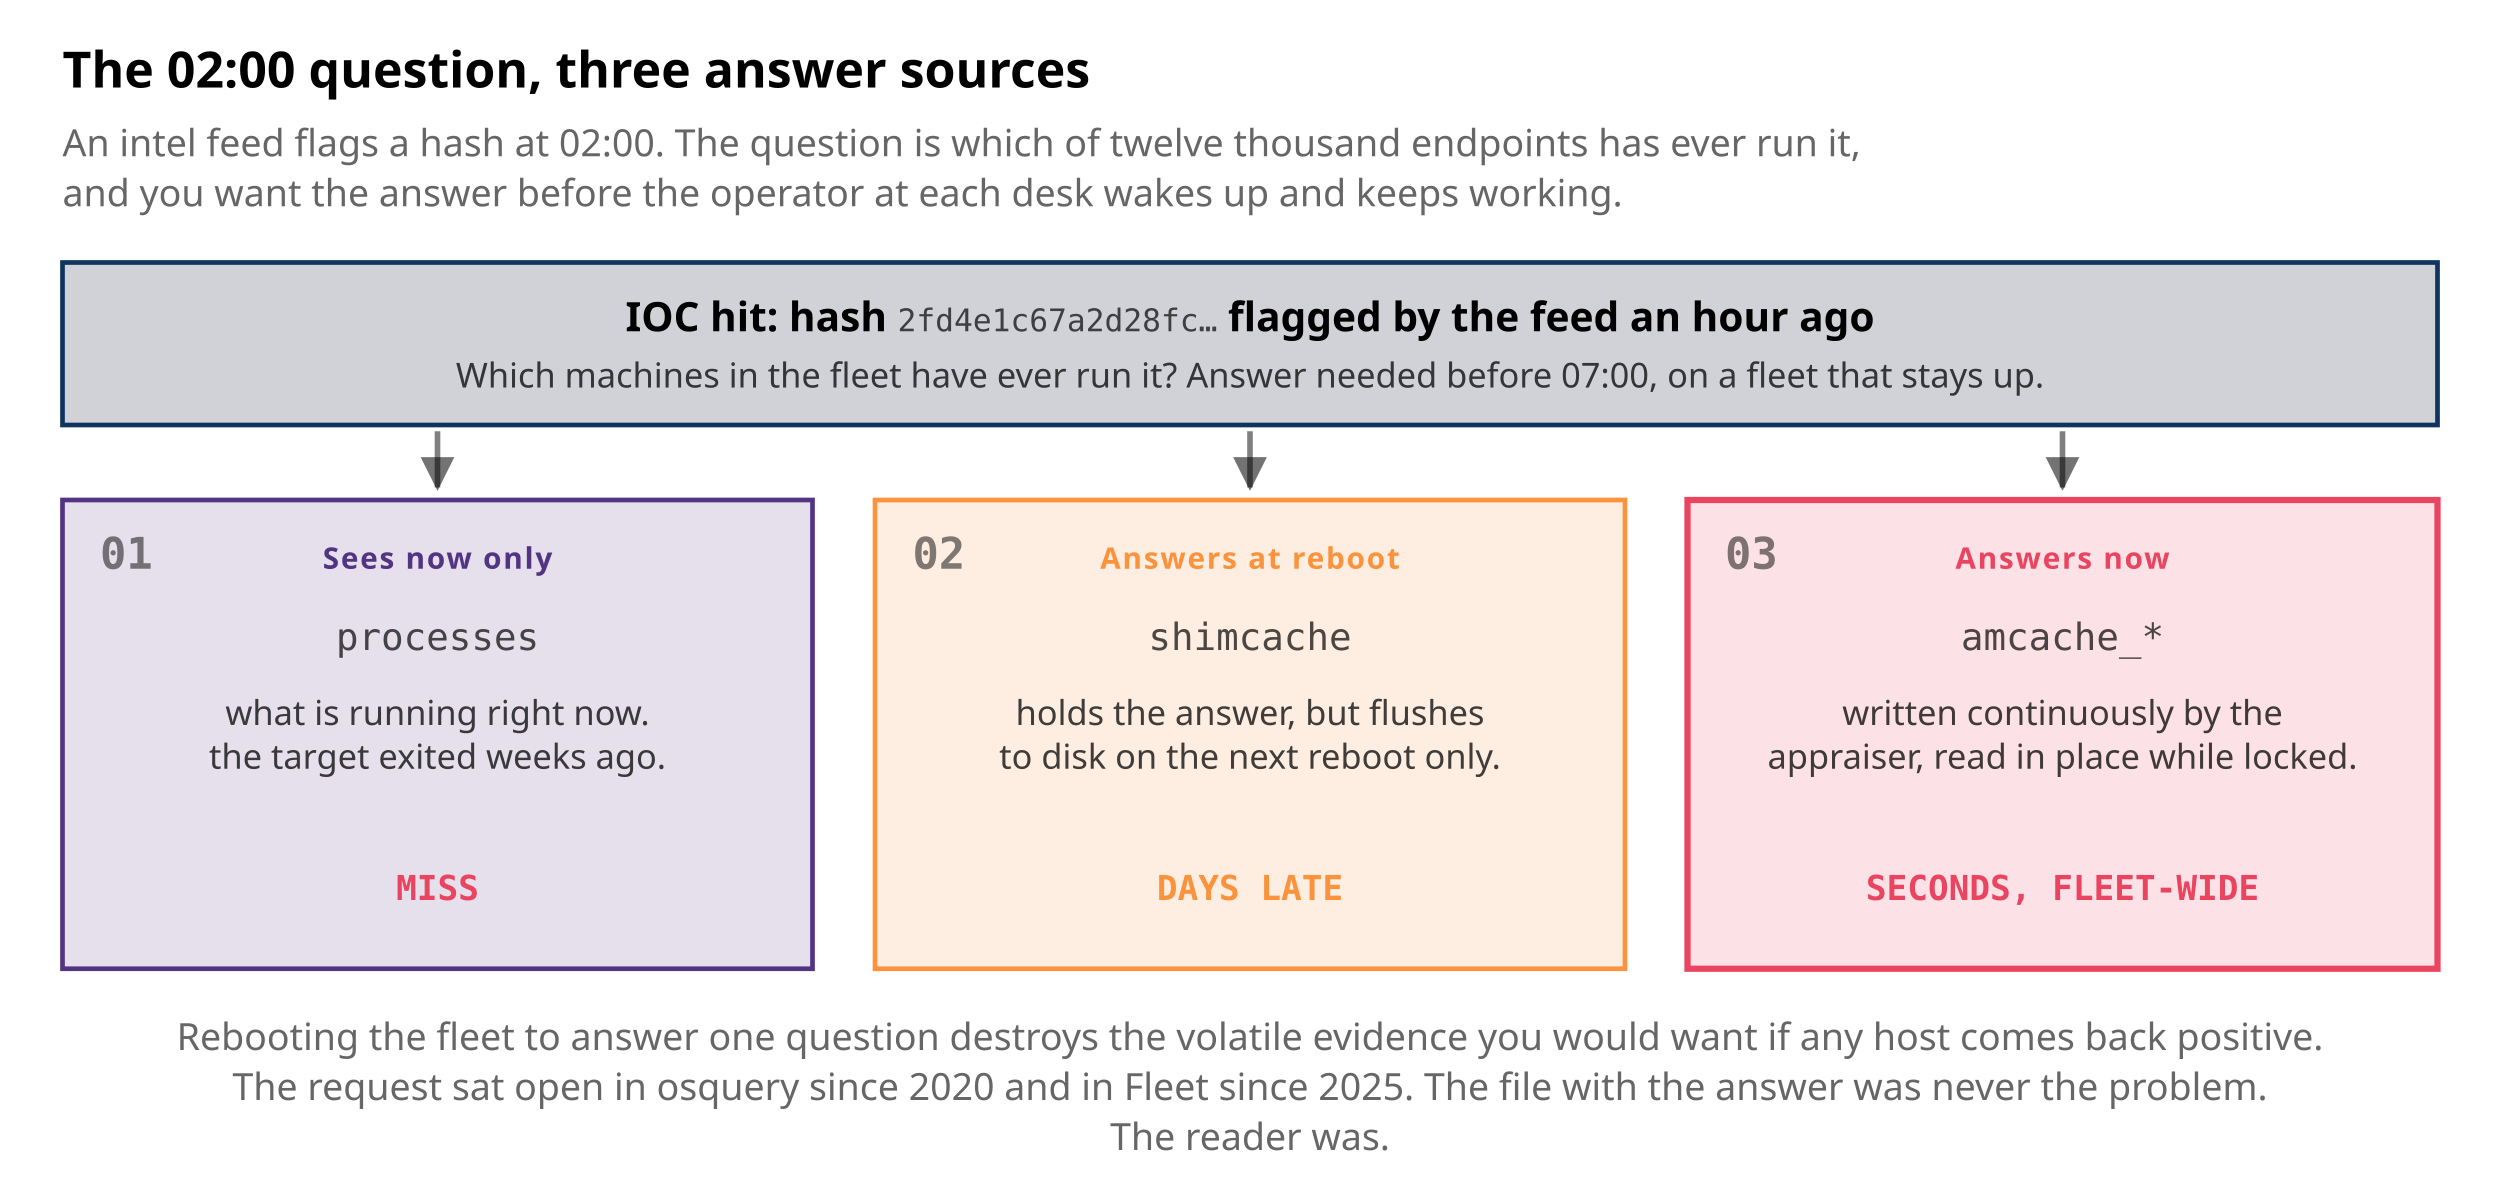
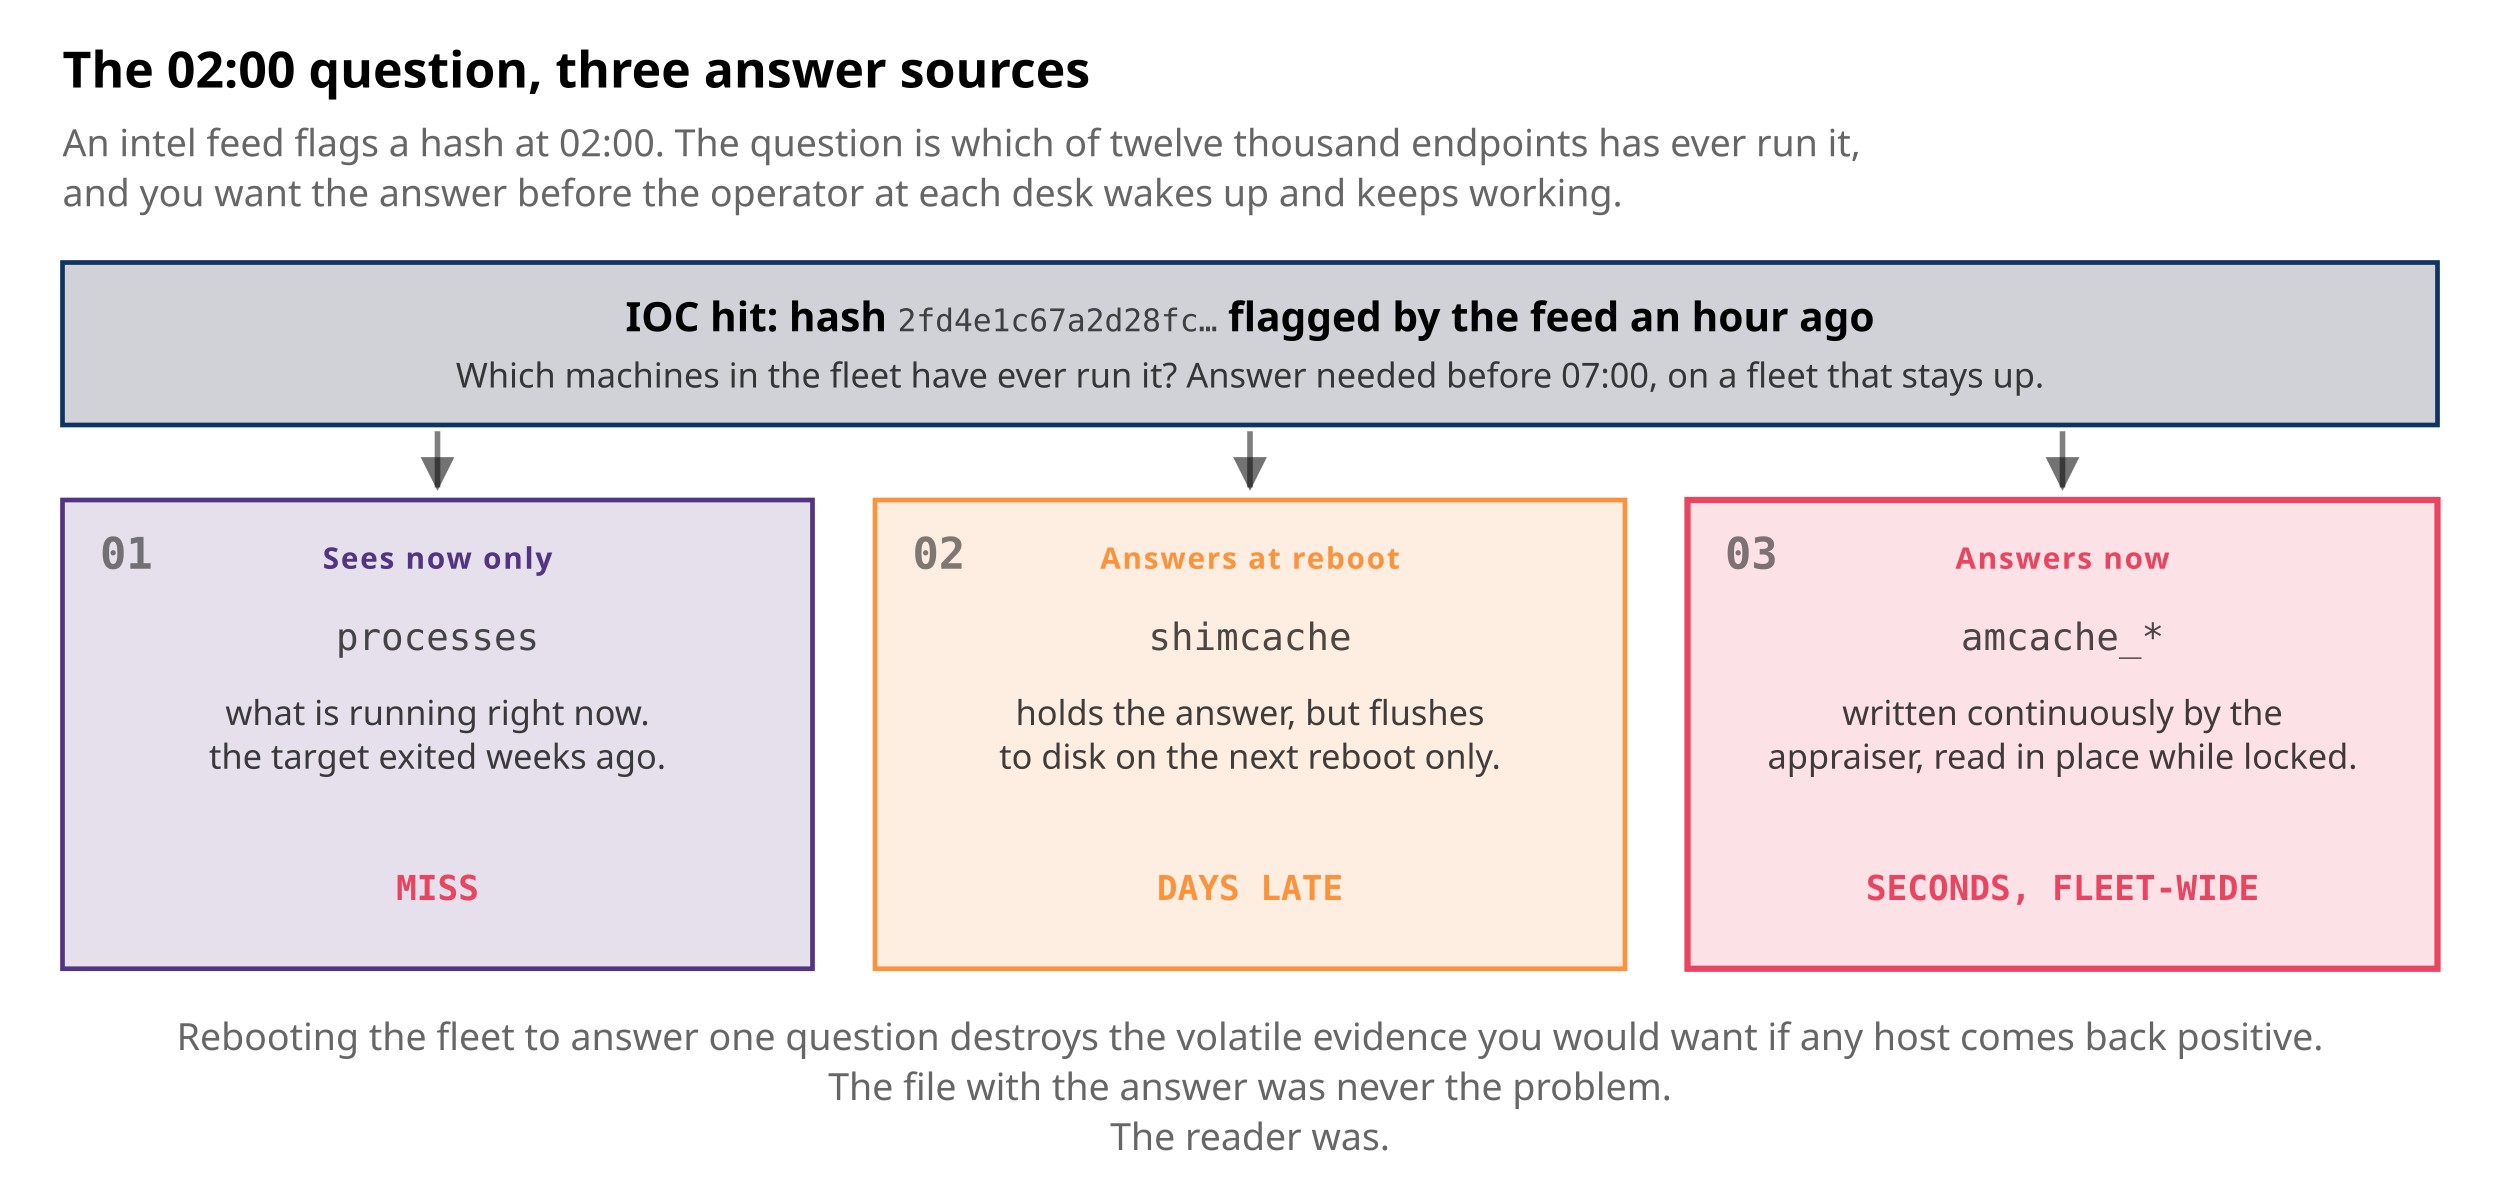
<svg xmlns="http://www.w3.org/2000/svg" viewBox="0 0 800 380" width="100%" style="max-width: 800px; height: auto;" role="img" aria-label="The 02:00 IOC question against three answer sources: processes only sees what is running now and misses the target, shimcache holds the answer but writes it only at reboot which costs days and destroys volatile evidence, and the new amcache tables are written continuously and read in place while locked, answering in seconds across the whole fleet">
  <style>
    .trigger { fill: #16213e; fill-opacity: 0.20; stroke: #0f3460; stroke-width: 1.5; }
    .old1    { fill: #533483; fill-opacity: 0.15; stroke: #533483; stroke-width: 1.5; }
    .old2    { fill: #fb923c; fill-opacity: 0.15; stroke: #fb923c; stroke-width: 1.5; }
    .new     { fill: #e94560; fill-opacity: 0.16; stroke: #e94560; stroke-width: 2; }
    .title    { font: 600 16px ui-sans-serif, system-ui, sans-serif; fill: currentColor; }
    .subtitle { font: 12px ui-sans-serif, system-ui, sans-serif; fill: currentColor; fill-opacity: 0.6; }
    .step-num { font: 700 14px ui-monospace, SFMono-Regular, Menlo, monospace; fill: currentColor; fill-opacity: 0.5; }
    .lane-lbl { font: 600 13px ui-sans-serif, system-ui, sans-serif; fill: currentColor; }
    .lane-body{ font: 11px ui-sans-serif, system-ui, sans-serif; fill: currentColor; fill-opacity: 0.75; }
    .mono     { font: 10px ui-monospace, SFMono-Regular, Menlo, monospace; fill: currentColor; fill-opacity: 0.7; }
    .tag-s    { font: 600 9.5px ui-sans-serif, system-ui, sans-serif; fill: #0f3460; text-transform: uppercase; letter-spacing: 0.06em; }
    .tag-1    { font: 600 9.5px ui-sans-serif, system-ui, sans-serif; fill: #533483; text-transform: uppercase; letter-spacing: 0.06em; }
    .tag-2    { font: 600 9.5px ui-sans-serif, system-ui, sans-serif; fill: #fb923c; text-transform: uppercase; letter-spacing: 0.06em; }
    .tag-n    { font: 600 9.5px ui-sans-serif, system-ui, sans-serif; fill: #e94560; text-transform: uppercase; letter-spacing: 0.06em; }
    .verdict-d{ font: 700 11px ui-monospace, SFMono-Regular, Menlo, monospace; fill: #e94560; }
    .verdict-o{ font: 700 11px ui-monospace, SFMono-Regular, Menlo, monospace; fill: #fb923c; }
    .verdict-n{ font: 700 11px ui-monospace, SFMono-Regular, Menlo, monospace; fill: #e94560; }
    .arrow    { stroke: currentColor; stroke-opacity: 0.5; stroke-width: 1.8; fill: none; }
  </style>
  <text x="20" y="28" class="title">The 02:00 question, three answer sources</text>
  <text x="20" y="50" class="subtitle">An intel feed flags a hash at 02:00. The question is which of twelve thousand endpoints has ever run it,</text>
  <text x="20" y="66" class="subtitle">and you want the answer before the operator at each desk wakes up and keeps working.</text>
  <defs>
    <marker id="arr" viewBox="0 0 10 10" refX="9" refY="5" markerWidth="6" markerHeight="6" orient="auto">
      <path d="M 0 0 L 10 5 L 0 10 z" fill="currentColor" fill-opacity="0.55" />
    </marker>
  </defs>
  <rect class="trigger" x="20" y="84" width="760" height="52" />
  <text x="400" y="106" text-anchor="middle" class="lane-lbl">IOC hit: hash <tspan class="mono">2fd4e1c67a2d28fc…</tspan> flagged by the feed an hour ago</text>
  <text x="400" y="124" text-anchor="middle" class="lane-body">Which machines in the fleet have ever run it? Answer needed before 07:00, on a fleet that stays up.</text>
  <path class="arrow" d="M 140 138 L 140 156" marker-end="url(#arr)" />
  <path class="arrow" d="M 400 138 L 400 156" marker-end="url(#arr)" />
  <path class="arrow" d="M 660 138 L 660 156" marker-end="url(#arr)" />
  <rect class="old1" x="20" y="160" width="240" height="150" />
  <text x="32" y="182" class="step-num">01</text>
  <text x="140" y="182" text-anchor="middle" class="tag-1">Sees now only</text>
  <text x="140" y="208" text-anchor="middle" class="mono" style="font-size:12px">processes</text>
  <text x="140" y="232" text-anchor="middle" class="lane-body">what is running right now.</text>
  <text x="140" y="246" text-anchor="middle" class="lane-body">the target exited weeks ago.</text>
  <text x="140" y="288" text-anchor="middle" class="verdict-d">MISS</text>
  <rect class="old2" x="280" y="160" width="240" height="150" />
  <text x="292" y="182" class="step-num">02</text>
  <text x="400" y="182" text-anchor="middle" class="tag-2">Answers at reboot</text>
  <text x="400" y="208" text-anchor="middle" class="mono" style="font-size:12px">shimcache</text>
  <text x="400" y="232" text-anchor="middle" class="lane-body">holds the answer, but flushes</text>
  <text x="400" y="246" text-anchor="middle" class="lane-body">to disk on the next reboot only.</text>
  <text x="400" y="288" text-anchor="middle" class="verdict-o">DAYS LATE</text>
  <rect class="new" x="540" y="160" width="240" height="150" />
  <text x="552" y="182" class="step-num">03</text>
  <text x="660" y="182" text-anchor="middle" class="tag-n">Answers now</text>
  <text x="660" y="208" text-anchor="middle" class="mono" style="font-size:12px">amcache_*</text>
  <text x="660" y="232" text-anchor="middle" class="lane-body">written continuously by the</text>
  <text x="660" y="246" text-anchor="middle" class="lane-body">appraiser, read in place while locked.</text>
  <text x="660" y="288" text-anchor="middle" class="verdict-n">SECONDS, FLEET-WIDE</text>
  <text x="400" y="336" text-anchor="middle" class="subtitle">Rebooting the fleet to answer one question destroys the volatile evidence you would want if any host comes back positive.</text>
-   <text x="400" y="352" text-anchor="middle" class="subtitle">The request sat open in osquery since 2020 and in Fleet since 2025. The file with the answer was never the problem.</text>
+   <text x="400" y="352" text-anchor="middle" class="subtitle">The file with the answer was never the problem.</text>
  <text x="400" y="368" text-anchor="middle" class="subtitle">The reader was.</text>
</svg>
